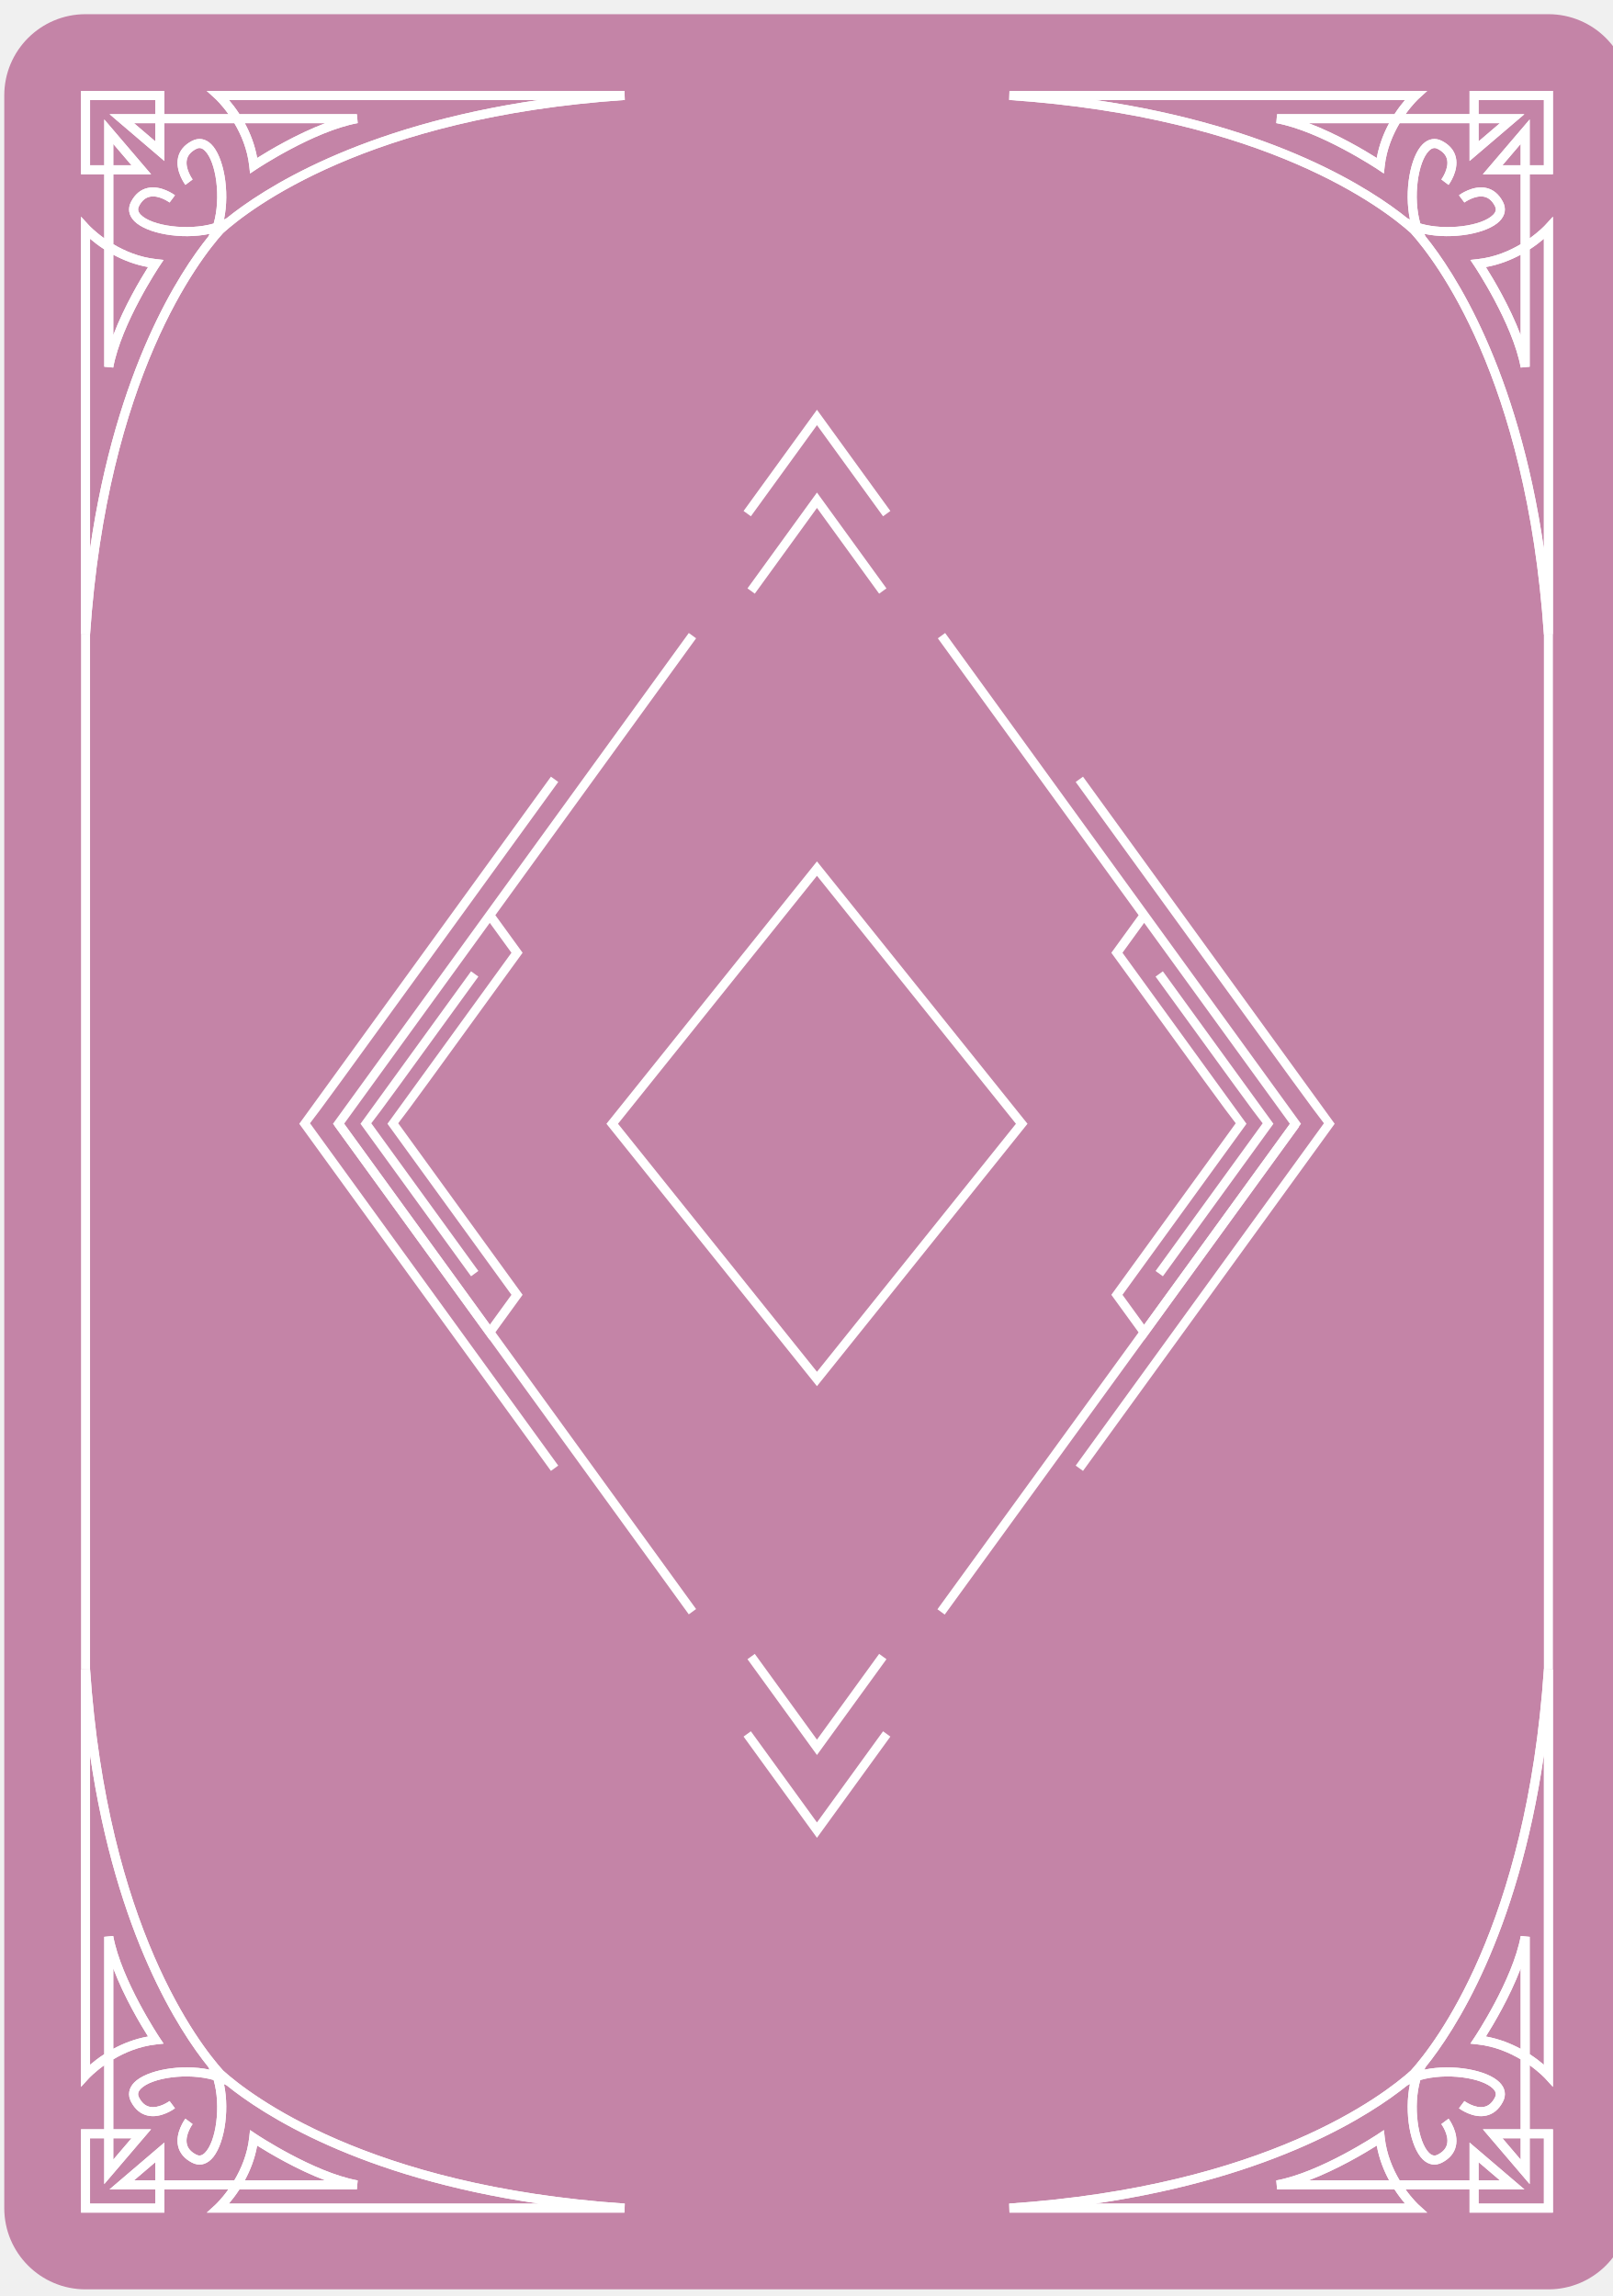
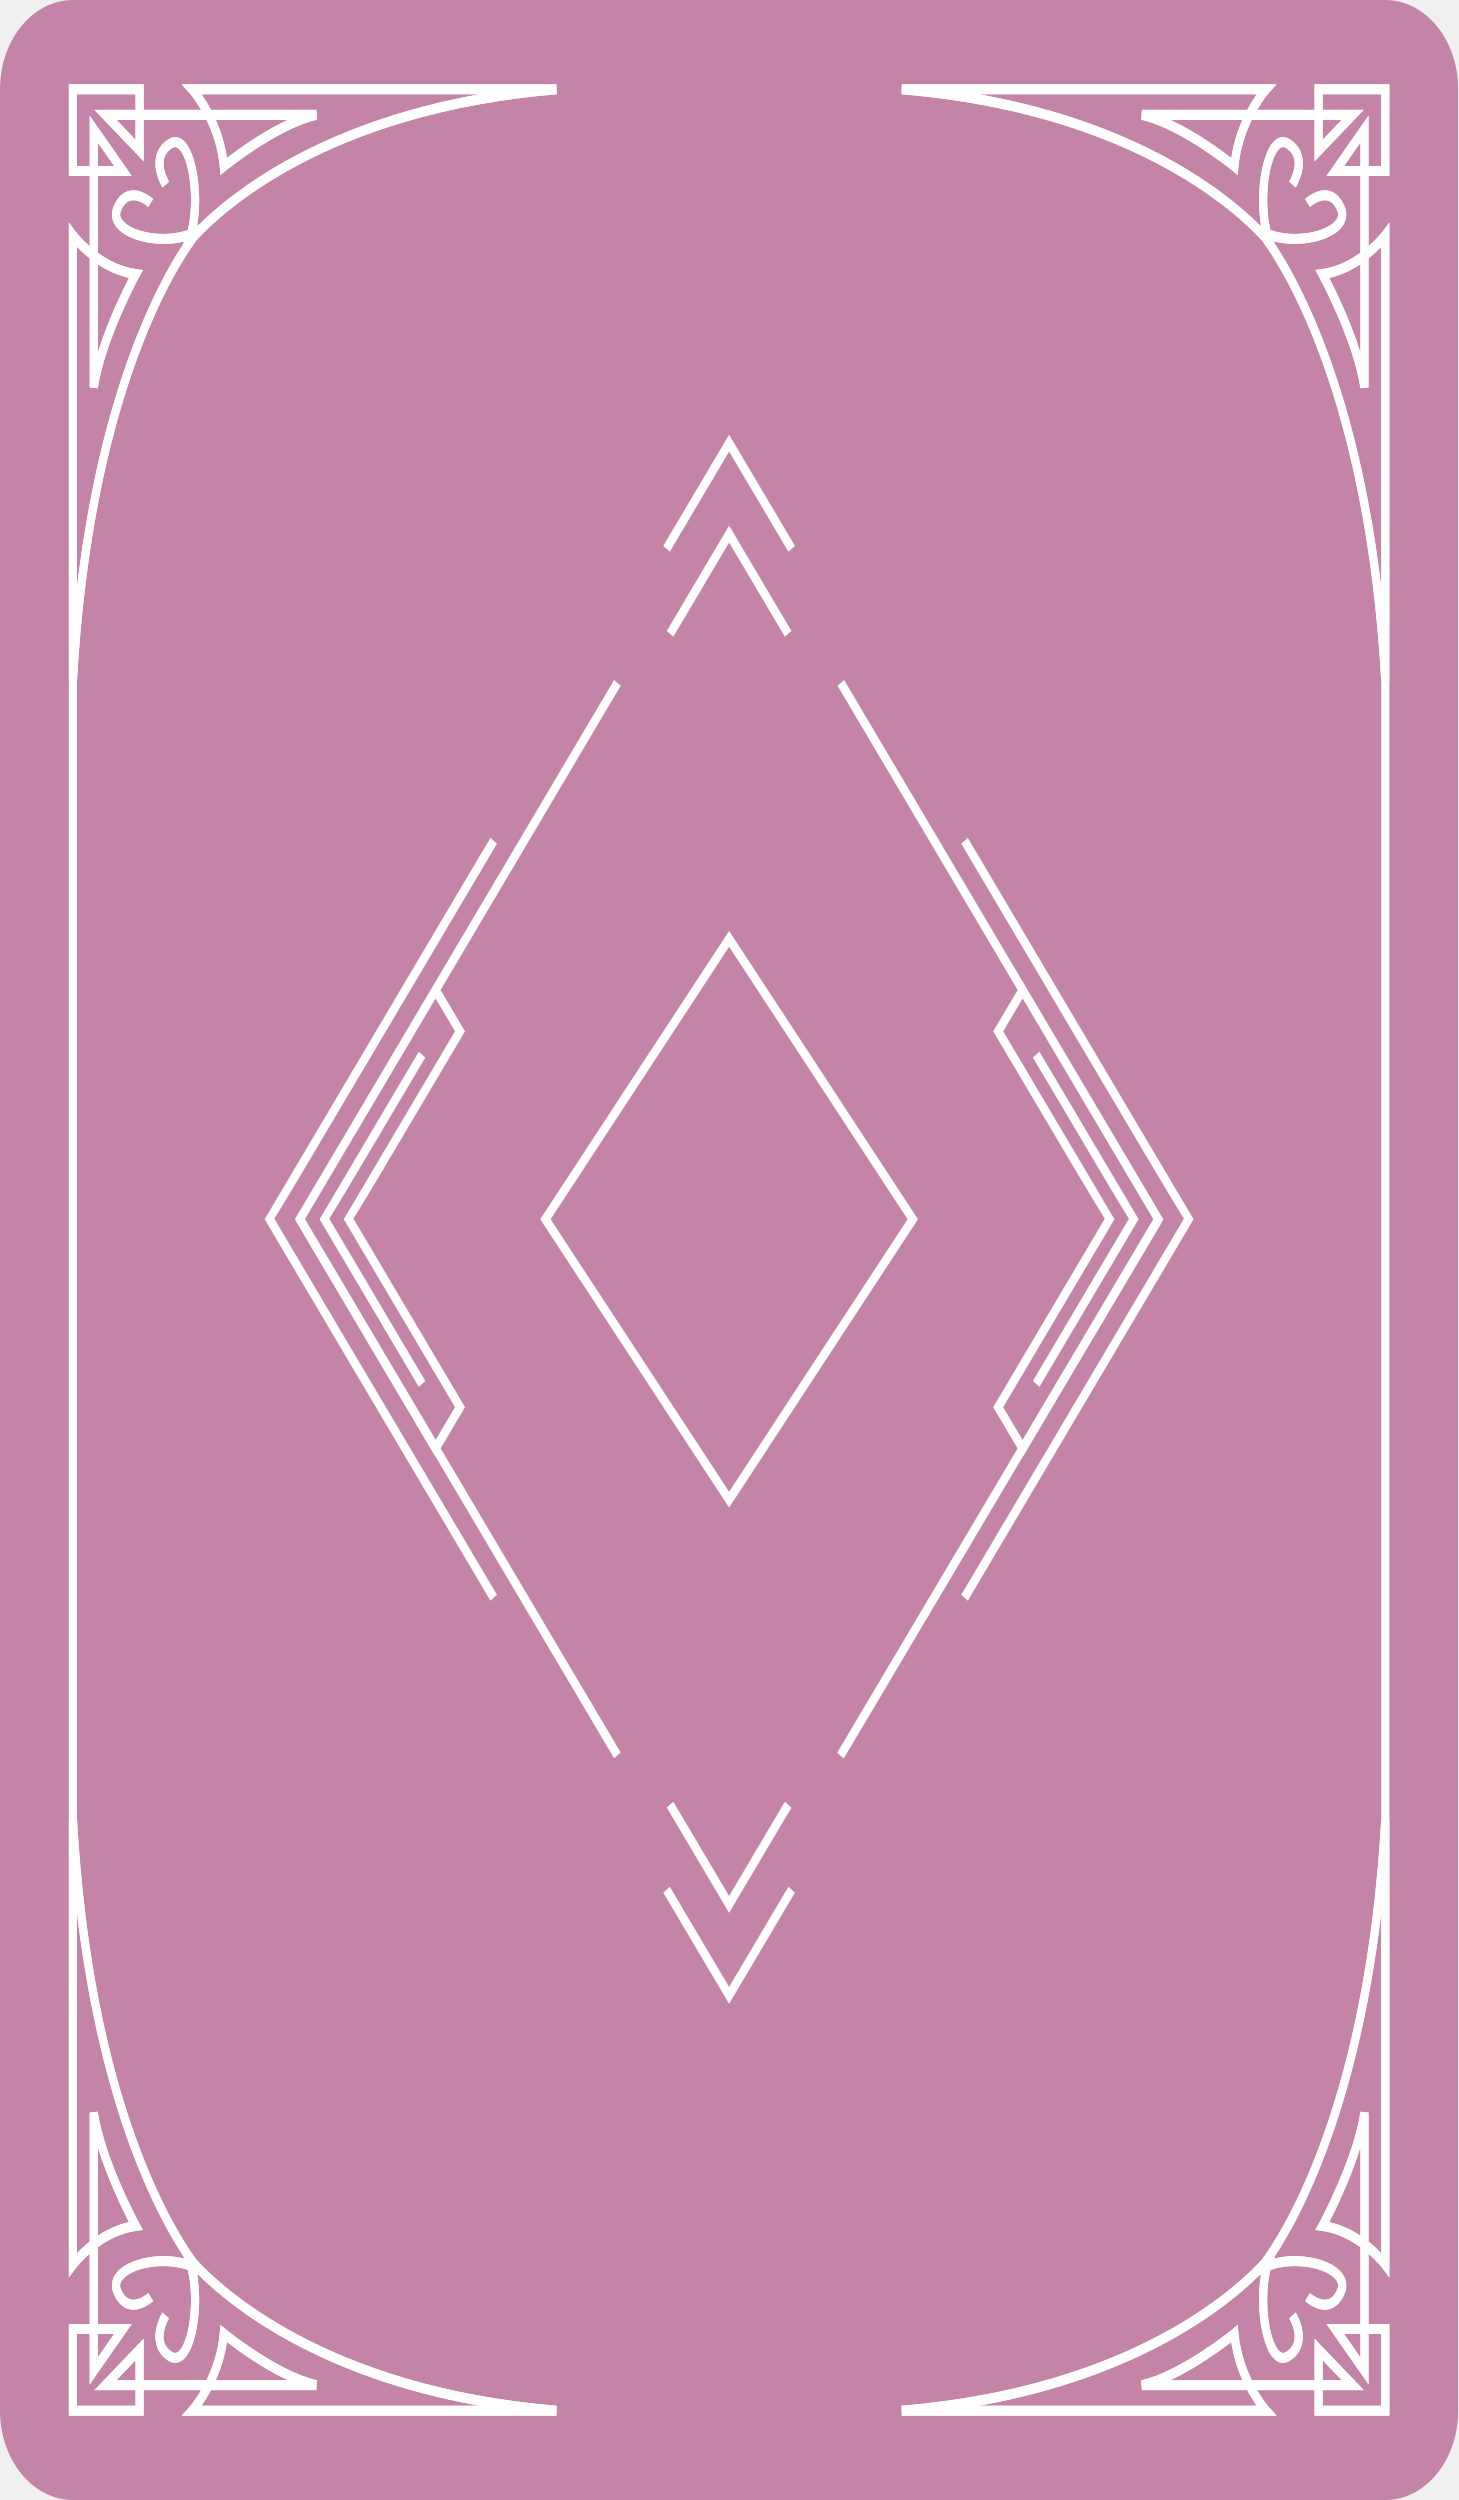
- <svg xmlns="http://www.w3.org/2000/svg" version="1.1" id="Layer_1" x="0px" y="0px" width="250px" height="356px" viewBox="370 150 200 280" enable-background="new 0 0 1400 980" xml:space="preserve">
-   <g>
+ <svg xmlns="http://www.w3.org/2000/svg" viewBox="64.145 23.029 243.116 416.801" width="243.116" height="416.801">
+   <g transform="matrix(1.206038, 0, 0, 1.476885, -382.727, -197.5582)" style="">
    <g>
-       <path fill="#C484A7" d="M572.111,159.439c0-5.566-4.513-10.079-10.078-10.079l0,0H380.608l0,0l0,0    c-5.566,0-10.079,4.513-10.079,10.079l0,0v262.058c0,5.566,4.513,10.079,10.079,10.079c0.007,0,0.015,0,0.022,0h181.38    c0.008,0,0.015,0,0.021,0c5.566,0,10.079-4.513,10.079-10.079V159.439L572.111,159.439z" />
+       <path fill="#C484A7" d="M572.111,159.439c0-5.566-4.513-10.079-10.078-10.079l0,0H380.608l0,0l0,0 c-5.566,0-10.079,4.513-10.079,10.079l0,0v262.058c0,5.566,4.513,10.079,10.079,10.079c0.007,0,0.015,0,0.022,0h181.38 c0.008,0,0.015,0,0.021,0c5.566,0,10.079-4.513,10.079-10.079V159.439L572.111,159.439z" />
      <g>
        <g>
          <rect x="508.149" y="279.879" transform="matrix(0.8091 0.5877 -0.5877 0.8091 283.5516 -238.3817)" fill="#FFFFFF" width="1.12" height="74.785" />
-           <path fill="#FFFFFF" d="M514.22,305.912l-0.907-0.658l13.28-18.319c-1.044-1.314-4.016-5.415-13.281-18.196l0.907-0.657      c0,0,13.357,18.427,13.473,18.583l0.24,0.329l-0.238,0.332L514.22,305.912z" />
-           <path fill="#FFFFFF" d="M504.313,330.054l-0.906-0.659l30.784-42.463c-1.118-1.412-4.449-6.007-15.298-20.971l-15.487-21.364      l0.907-0.657c0.309,0.426,30.824,42.521,30.974,42.726l0.24,0.329l-0.238,0.331L504.313,330.054z" />
-           <path fill="#FFFFFF" d="M511.898,313.824l-4.071-5.614l15.426-21.278c-1.114-1.406-4.427-5.975-15.188-20.82l-0.238-0.329      l3.381-4.662c-0.938-1.292-1.92-2.647-2.951-4.069l-21.947-30.275l0.906-0.657c0.438,0.604,43.725,60.316,43.894,60.547      l0.24,0.329L511.898,313.824z M509.211,308.21l2.688,3.707l18.065-24.92l-18.066-24.922l-2.688,3.707      c1.936,2.671,15.027,20.73,15.139,20.883l0.241,0.329l-0.238,0.331L509.211,308.21z" />
+           <path fill="#FFFFFF" d="M514.22,305.912l-0.907-0.658l13.28-18.319c-1.044-1.314-4.016-5.415-13.281-18.196l0.907-0.657 c0,0,13.357,18.427,13.473,18.583l0.24,0.329l-0.238,0.332L514.22,305.912z" />
+           <path fill="#FFFFFF" d="M504.313,330.054l-0.906-0.659l30.784-42.463c-1.118-1.412-4.449-6.007-15.298-20.971l-15.487-21.364 l0.907-0.657c0.309,0.426,30.824,42.521,30.974,42.726l0.24,0.329l-0.238,0.331L504.313,330.054z" />
+           <path fill="#FFFFFF" d="M511.898,313.824l-4.071-5.614l15.426-21.278c-1.114-1.406-4.427-5.975-15.188-20.82l-0.238-0.329 l3.381-4.662c-0.938-1.292-1.92-2.647-2.951-4.069l-21.947-30.275l0.906-0.657c0.438,0.604,43.725,60.316,43.894,60.547 l0.24,0.329L511.898,313.824z M509.211,308.21l2.688,3.707l18.065-24.92l-18.066-24.922l-2.688,3.707 c1.936,2.671,15.027,20.73,15.139,20.883l0.241,0.329l-0.238,0.331L509.211,308.21z" />
          <rect x="396.538" y="316.711" transform="matrix(0.5869 0.8096 -0.8096 0.5869 436.1185 -220.2711)" fill="#FFFFFF" width="74.785" height="1.119" />
-           <polygon fill="#FFFFFF" points="471.32,365.296 462.702,353.41 463.608,352.752 471.319,363.389 479.031,352.752       479.938,353.41     " />
-           <polygon fill="#FFFFFF" points="471.32,375.564 462.217,363.01 463.123,362.351 471.319,373.657 479.517,362.351       480.423,363.01     " />
-           <path fill="#FFFFFF" d="M428.42,305.911l-13.713-18.917l0.242-0.33c0.115-0.156,13.472-18.583,13.472-18.583l0.907,0.657      c-9.266,12.781-12.237,16.882-13.28,18.196l13.278,18.32L428.42,305.911z" />
-           <polygon fill="#FFFFFF" points="463.609,221.24 462.703,220.583 471.32,208.695 479.937,220.583 479.03,221.24 471.32,210.604           " />
-           <path fill="#FFFFFF" d="M438.326,330.054l-31.214-43.058l0.24-0.33c0.121-0.166,30.975-42.727,30.975-42.727l0.906,0.657      l-15.487,21.364c-10.849,14.964-14.179,19.559-15.297,20.97l30.783,42.464L438.326,330.054z" />
-           <polygon fill="#FFFFFF" points="479.516,211.641 471.32,200.335 463.124,211.641 462.218,210.983 471.32,198.427       480.423,210.983     " />
-           <path fill="#FFFFFF" d="M430.741,313.824l-19.45-26.828l0.24-0.329c0.015-0.021,0.504-0.696,1.369-1.89l16.289-22.47      c12.198-16.826,26.235-36.189,26.235-36.189l0.907,0.657l-21.948,30.275c-1.03,1.422-2.013,2.777-2.95,4.07l3.38,4.661      l-0.238,0.329c-10.763,14.846-14.074,19.414-15.188,20.82l15.426,21.278L430.741,313.824z M412.675,286.997l18.066,24.92      l2.688-3.707l-15.38-21.216l0.241-0.329c0.111-0.152,13.203-18.212,15.139-20.883l-2.688-3.707L412.675,286.997z" />
+           <polygon fill="#FFFFFF" points="471.32,365.296 462.702,353.41 463.608,352.752 471.319,363.389 479.031,352.752 &#10;&#09;&#09;&#09;&#09;&#09;479.938,353.41 &#09;&#09;&#09;&#09;" />
+           <polygon fill="#FFFFFF" points="471.32,375.564 462.217,363.01 463.123,362.351 471.319,373.657 479.517,362.351 &#10;&#09;&#09;&#09;&#09;&#09;480.423,363.01 &#09;&#09;&#09;&#09;" />
+           <path fill="#FFFFFF" d="M428.42,305.911l-13.713-18.917l0.242-0.33c0.115-0.156,13.472-18.583,13.472-18.583l0.907,0.657 c-9.266,12.781-12.237,16.882-13.28,18.196l13.278,18.32L428.42,305.911z" />
+           <polygon fill="#FFFFFF" points="463.609,221.24 462.703,220.583 471.32,208.695 479.937,220.583 479.03,221.24 471.32,210.604 &#10;&#09;&#09;&#09;&#09;&#09;&#09;&#09;&#09;&#09;" />
+           <path fill="#FFFFFF" d="M438.326,330.054l-31.214-43.058l0.24-0.33c0.121-0.166,30.975-42.727,30.975-42.727l0.906,0.657 l-15.487,21.364c-10.849,14.964-14.179,19.559-15.297,20.97l30.783,42.464L438.326,330.054z" />
+           <polygon fill="#FFFFFF" points="479.516,211.641 471.32,200.335 463.124,211.641 462.218,210.983 471.32,198.427 &#10;&#09;&#09;&#09;&#09;&#09;480.423,210.983 &#09;&#09;&#09;&#09;" />
+           <path fill="#FFFFFF" d="M430.741,313.824l-19.45-26.828l0.24-0.329c0.015-0.021,0.504-0.696,1.369-1.89l16.289-22.47 c12.198-16.826,26.235-36.189,26.235-36.189l0.907,0.657l-21.948,30.275c-1.03,1.422-2.013,2.777-2.95,4.07l3.38,4.661 l-0.238,0.329c-10.763,14.846-14.074,19.414-15.188,20.82l15.426,21.278L430.741,313.824z M412.675,286.997l18.066,24.92 l2.688-3.707l-15.38-21.216l0.241-0.329c0.111-0.152,13.203-18.212,15.139-20.883l-2.688-3.707L412.675,286.997z" />
        </g>
-         <path fill="#FFFFFF" d="M561.474,226.315c-2.168-31.928-13.524-46.504-16.505-49.812c-3.309-2.981-17.886-14.338-49.812-16.505     l0.038-1.119h51.803l-1.067,0.974c-0.016,0.015-0.758,0.703-1.619,1.907h7.942v-2.881h10.339v10.339h-2.881v7.942     c1.204-0.861,1.893-1.603,1.907-1.619l0.974-1.066v51.803L561.474,226.315z M546.807,176.941     c3.548,4.396,11.394,16.304,14.666,38.722v-38.446c-0.447,0.382-1.04,0.845-1.761,1.312v14.562l-1.111,0.101     c-1.004-5.47-5.687-12.51-5.733-12.581l-0.514-0.767l0.918-0.102c2.106-0.231,3.924-1.018,5.32-1.848v-8.675h-4.688l5.808-6.803     v5.683h1.761V160h-8.099v1.761h5.683l-6.803,5.808v-4.688h-8.674c-0.831,1.396-1.617,3.213-1.849,5.321l-0.101,0.917     l-0.768-0.514c-0.07-0.047-7.115-4.73-12.581-5.734l0.102-1.11h14.561c0.467-0.722,0.93-1.313,1.312-1.761h-38.444     c22.417,3.272,34.324,11.118,38.72,14.666l0.334,0.167c-0.748-3.526,0.039-7.832,1.585-9.346     c0.711-0.696,1.563-0.837,2.398-0.396c0.938,0.493,1.512,1.183,1.706,2.049c0.375,1.662-0.852,3.322-0.904,3.392l-0.896-0.671     c0.01-0.014,0.971-1.323,0.708-2.479c-0.122-0.537-0.493-0.963-1.135-1.3c-0.265-0.14-0.632-0.246-1.093,0.206     c-1.399,1.369-2.019,5.838-1.089,9.039c3.201,0.931,7.67,0.311,9.039-1.089c0.451-0.46,0.347-0.825,0.207-1.093     c-0.339-0.643-0.766-1.015-1.304-1.135c-1.146-0.258-2.462,0.697-2.476,0.707l-0.671-0.896c0.069-0.052,1.733-1.279,3.392-0.904     c0.866,0.194,1.556,0.769,2.049,1.706c0.44,0.836,0.299,1.688-0.396,2.398c-1.515,1.545-5.819,2.331-9.346,1.586L546.807,176.941     z M554.275,180.728c0.923,1.465,2.961,4.876,4.316,8.445v-9.979C557.386,179.844,555.931,180.431,554.275,180.728z      M556.333,168.099h2.259v-2.646L556.333,168.099z M532.3,162.881c3.569,1.354,6.98,3.394,8.445,4.316     c0.298-1.656,0.884-3.11,1.535-4.316H532.3z M553.374,162.881v2.259l2.646-2.259H553.374z" />
-         <path fill="#FFFFFF" d="M447.445,422.057h-51.802l1.066-0.974c0.016-0.015,0.758-0.703,1.619-1.907h-7.942v2.881h-10.339v-10.338     h2.881v-7.942c-1.204,0.86-1.893,1.603-1.907,1.618l-0.974,1.066v-51.802l1.119-0.038c2.167,31.926,13.523,46.503,16.505,49.812     c3.308,2.98,17.884,14.338,49.812,16.505L447.445,422.057z M398.385,420.937h38.445c-22.418-3.271-34.325-11.118-38.721-14.667     l-0.334-0.166c0.748,3.526-0.039,7.831-1.585,9.346c-0.711,0.695-1.563,0.839-2.398,0.396c-0.938-0.493-1.512-1.182-1.706-2.048     c-0.375-1.663,0.852-3.323,0.904-3.393l0.896,0.67c-0.01,0.014-0.971,1.324-0.708,2.48c0.122,0.537,0.493,0.961,1.135,1.299     c0.268,0.141,0.634,0.245,1.093-0.206c1.399-1.37,2.019-5.838,1.09-9.039c-3.205-0.932-7.671-0.311-9.04,1.089     c-0.451,0.46-0.347,0.826-0.207,1.094c0.338,0.641,0.764,1.012,1.3,1.135c1.155,0.263,2.466-0.698,2.479-0.708l0.671,0.896     c-0.069,0.052-1.729,1.287-3.393,0.903c-0.866-0.194-1.555-0.769-2.048-1.706c-0.44-0.835-0.299-1.688,0.396-2.398     c1.514-1.546,5.817-2.334,9.346-1.586l-0.167-0.333c-3.548-4.396-11.394-16.302-14.666-38.72v38.444     c0.447-0.382,1.039-0.845,1.761-1.312v-14.561l1.11-0.103c1.005,5.47,5.688,12.512,5.734,12.582l0.514,0.768l-0.918,0.101     c-2.107,0.231-3.925,1.019-5.32,1.849v8.675h4.688l-5.808,6.802v-5.683h-1.761v8.099h8.099v-1.761h-5.683l6.803-5.807v4.687     h8.674c0.831-1.396,1.617-3.213,1.849-5.32l0.102-0.917l0.767,0.513c0.07,0.048,7.115,4.73,12.581,5.733l-0.102,1.111h-14.561     C399.229,419.896,398.767,420.489,398.385,420.937z M400.36,418.056h9.979c-3.568-1.354-6.979-3.394-8.444-4.316     C401.599,415.396,401.012,416.85,400.36,418.056z M386.621,418.056h2.646v-2.259L386.621,418.056z M384.049,412.838v2.647     l2.259-2.647H384.049z M384.049,391.764v9.98c1.206-0.651,2.66-1.238,4.316-1.534     C387.442,398.744,385.403,395.333,384.049,391.764z" />
-         <path fill="#FFFFFF" d="M381.167,226.315l-1.119-0.037v-51.803l0.975,1.066c0.015,0.017,0.702,0.758,1.907,1.619v-7.942h-2.882     V158.88h10.339v2.881h7.946c-0.862-1.205-1.605-1.892-1.622-1.906l-1.072-0.975h51.808l0.038,1.119     c-31.926,2.167-46.503,13.523-49.813,16.505C394.692,179.812,383.335,194.388,381.167,226.315z M381.168,177.217v38.446     c3.273-22.418,11.118-34.325,14.667-38.722l0.166-0.333c-3.523,0.747-7.831-0.04-9.345-1.586     c-0.696-0.711-0.837-1.563-0.397-2.398c0.493-0.938,1.184-1.512,2.05-1.706c1.661-0.375,3.322,0.853,3.392,0.904l-0.671,0.896     c-0.014-0.01-1.319-0.974-2.479-0.708c-0.537,0.123-0.962,0.493-1.3,1.135c-0.141,0.268-0.244,0.633,0.206,1.093     c1.37,1.398,5.837,2.018,9.04,1.09c0.93-3.202,0.311-7.671-1.089-9.04c-0.46-0.452-0.827-0.346-1.094-0.206     c-0.641,0.337-1.012,0.763-1.134,1.3c-0.263,1.155,0.698,2.465,0.708,2.479l-0.897,0.671c-0.052-0.069-1.278-1.729-0.904-3.392     c0.195-0.866,0.77-1.556,1.706-2.049c0.836-0.44,1.688-0.3,2.398,0.396c1.546,1.514,2.333,5.819,1.586,9.346l0.334-0.167     c4.396-3.548,16.302-11.394,38.72-14.666h-38.445c0.383,0.447,0.845,1.039,1.313,1.761h14.561l0.102,1.11     c-5.47,1.005-12.511,5.688-12.581,5.734l-0.768,0.514l-0.101-0.917c-0.232-2.111-1.017-3.927-1.846-5.321h-8.678v4.688     l-6.803-5.808h5.684V160h-8.1v8.099h1.762v-5.683l5.808,6.803h-4.688v8.675c1.396,0.83,3.213,1.616,5.32,1.848l0.918,0.102     l-0.514,0.767c-0.047,0.07-4.73,7.115-5.734,12.581l-1.11-0.101v-14.562C382.208,178.062,381.615,177.599,381.168,177.217z      M384.05,179.193v9.979c1.354-3.569,3.394-6.98,4.315-8.445C386.71,180.431,385.256,179.844,384.05,179.193z M384.05,168.099     h2.259l-2.259-2.646V168.099z M400.361,162.881c0.651,1.206,1.237,2.66,1.534,4.316c1.465-0.923,4.877-2.962,8.446-4.316H400.361     z M386.621,162.881l2.646,2.259v-2.259H386.621z" />
-         <path fill="#FFFFFF" d="M562.594,422.057h-10.339v-2.881h-7.945c0.861,1.205,1.605,1.893,1.621,1.906l1.072,0.975h-51.808     l-0.037-1.119c31.927-2.167,46.504-13.524,49.812-16.505c2.981-3.309,14.337-17.886,16.505-49.812l1.119,0.038v51.802     l-0.975-1.066c-0.015-0.016-0.702-0.758-1.906-1.618v7.942h2.881V422.057z M553.374,420.937h8.1v-8.099h-1.761v5.683     l-5.808-6.802h4.688v-8.675c-1.396-0.83-3.214-1.617-5.321-1.849l-0.917-0.101l0.513-0.768c0.048-0.07,4.731-7.115,5.735-12.582     l1.11,0.103v14.561c0.721,0.467,1.313,0.93,1.761,1.312v-38.444c-3.272,22.418-11.118,34.324-14.667,38.72l-0.166,0.333     c3.526-0.746,7.831,0.04,9.345,1.586c0.696,0.711,0.838,1.563,0.397,2.398c-0.493,0.938-1.183,1.512-2.049,1.706     c-1.662,0.383-3.322-0.852-3.392-0.903l0.671-0.896c0.013,0.01,1.322,0.971,2.479,0.708c0.537-0.123,0.963-0.494,1.3-1.135     c0.141-0.268,0.244-0.634-0.206-1.094c-1.369-1.399-5.836-2.02-9.04-1.089c-0.929,3.201-0.31,7.669,1.089,9.039     c0.46,0.451,0.826,0.347,1.094,0.206c0.642-0.338,1.012-0.762,1.135-1.299c0.263-1.156-0.698-2.467-0.709-2.48l0.897-0.67     c0.053,0.069,1.279,1.729,0.904,3.393c-0.194,0.866-0.769,1.555-1.706,2.048c-0.837,0.442-1.688,0.299-2.398-0.396     c-1.546-1.515-2.333-5.819-1.586-9.346l-0.333,0.166c-4.396,3.549-16.303,11.396-38.721,14.667h38.445     c-0.383-0.447-0.845-1.04-1.312-1.761h-14.562l-0.101-1.111c5.469-1.004,12.51-5.686,12.58-5.732l0.768-0.514l0.102,0.917     c0.231,2.111,1.016,3.927,1.845,5.32h8.678v-4.687l6.803,5.807h-5.684V420.937z M553.374,418.056h2.646l-2.646-2.259V418.056z      M532.301,418.056h9.979c-0.651-1.206-1.237-2.66-1.534-4.316C539.281,414.662,535.87,416.701,532.301,418.056z M556.334,412.838     l2.259,2.647v-2.647H556.334z M554.276,400.21c1.655,0.296,3.11,0.883,4.316,1.534v-9.98     C557.238,395.333,555.198,398.744,554.276,400.21z" />
-         <path fill="#FFFFFF" d="M561.474,226.315c-2.168-31.928-13.524-46.504-16.505-49.812c-3.309-2.981-17.886-14.338-49.812-16.505     l0.038-1.119h51.803l-1.067,0.974c-0.016,0.015-0.758,0.703-1.619,1.907h7.942v-2.881h10.339v10.339h-2.881v7.942     c1.204-0.861,1.893-1.603,1.907-1.619l0.974-1.066v51.803L561.474,226.315z M546.807,176.941     c3.548,4.396,11.394,16.304,14.666,38.722v-38.446c-0.447,0.382-1.04,0.845-1.761,1.312v14.562l-1.111,0.101     c-1.004-5.47-5.687-12.51-5.733-12.581l-0.514-0.767l0.918-0.102c2.106-0.231,3.924-1.018,5.32-1.848v-8.675h-4.688l5.808-6.803     v5.683h1.761V160h-8.099v1.761h5.683l-6.803,5.808v-4.688h-8.674c-0.831,1.396-1.617,3.213-1.849,5.321l-0.101,0.917     l-0.768-0.514c-0.07-0.047-7.115-4.73-12.581-5.734l0.102-1.11h14.561c0.467-0.722,0.93-1.313,1.312-1.761h-38.444     c22.417,3.272,34.324,11.118,38.72,14.666l0.334,0.167c-0.748-3.526,0.039-7.832,1.585-9.346     c0.711-0.696,1.563-0.837,2.398-0.396c0.938,0.493,1.512,1.183,1.706,2.049c0.375,1.662-0.852,3.322-0.904,3.392l-0.896-0.671     c0.01-0.014,0.971-1.323,0.708-2.479c-0.122-0.537-0.493-0.963-1.135-1.3c-0.265-0.14-0.632-0.246-1.093,0.206     c-1.399,1.369-2.019,5.838-1.089,9.039c3.201,0.931,7.67,0.311,9.039-1.089c0.451-0.46,0.347-0.825,0.207-1.093     c-0.339-0.643-0.766-1.015-1.304-1.135c-1.146-0.258-2.462,0.697-2.476,0.707l-0.671-0.896c0.069-0.052,1.733-1.279,3.392-0.904     c0.866,0.194,1.556,0.769,2.049,1.706c0.44,0.836,0.299,1.688-0.396,2.398c-1.515,1.545-5.819,2.331-9.346,1.586L546.807,176.941     z M554.275,180.728c0.923,1.465,2.961,4.876,4.316,8.445v-9.979C557.386,179.844,555.931,180.431,554.275,180.728z      M556.333,168.099h2.259v-2.646L556.333,168.099z M532.3,162.881c3.569,1.354,6.98,3.394,8.445,4.316     c0.298-1.656,0.884-3.11,1.535-4.316H532.3z M553.374,162.881v2.259l2.646-2.259H553.374z" />
-         <path fill="#FFFFFF" d="M447.445,422.057h-51.802l1.066-0.974c0.016-0.015,0.758-0.703,1.619-1.907h-7.942v2.881h-10.339v-10.338     h2.881v-7.942c-1.204,0.86-1.893,1.603-1.907,1.618l-0.974,1.066v-51.802l1.119-0.038c2.167,31.926,13.523,46.503,16.505,49.812     c3.308,2.98,17.884,14.338,49.812,16.505L447.445,422.057z M398.385,420.937h38.445c-22.418-3.271-34.325-11.118-38.721-14.667     l-0.334-0.166c0.748,3.526-0.039,7.831-1.585,9.346c-0.711,0.695-1.563,0.839-2.398,0.396c-0.938-0.493-1.512-1.182-1.706-2.048     c-0.375-1.663,0.852-3.323,0.904-3.393l0.896,0.67c-0.01,0.014-0.971,1.324-0.708,2.48c0.122,0.537,0.493,0.961,1.135,1.299     c0.268,0.141,0.634,0.245,1.093-0.206c1.399-1.37,2.019-5.838,1.09-9.039c-3.205-0.932-7.671-0.311-9.04,1.089     c-0.451,0.46-0.347,0.826-0.207,1.094c0.338,0.641,0.764,1.012,1.3,1.135c1.155,0.263,2.466-0.698,2.479-0.708l0.671,0.896     c-0.069,0.052-1.729,1.287-3.393,0.903c-0.866-0.194-1.555-0.769-2.048-1.706c-0.44-0.835-0.299-1.688,0.396-2.398     c1.514-1.546,5.817-2.334,9.346-1.586l-0.167-0.333c-3.548-4.396-11.394-16.302-14.666-38.72v38.444     c0.447-0.382,1.039-0.845,1.761-1.312v-14.561l1.11-0.103c1.005,5.47,5.688,12.512,5.734,12.582l0.514,0.768l-0.918,0.101     c-2.107,0.231-3.925,1.019-5.32,1.849v8.675h4.688l-5.808,6.802v-5.683h-1.761v8.099h8.099v-1.761h-5.683l6.803-5.807v4.687     h8.674c0.831-1.396,1.617-3.213,1.849-5.32l0.102-0.917l0.767,0.513c0.07,0.048,7.115,4.73,12.581,5.733l-0.102,1.111h-14.561     C399.229,419.896,398.767,420.489,398.385,420.937z M400.36,418.056h9.979c-3.568-1.354-6.979-3.394-8.444-4.316     C401.599,415.396,401.012,416.85,400.36,418.056z M386.621,418.056h2.646v-2.259L386.621,418.056z M384.049,412.838v2.647     l2.259-2.647H384.049z M384.049,391.764v9.98c1.206-0.651,2.66-1.238,4.316-1.534     C387.442,398.744,385.403,395.333,384.049,391.764z" />
-         <path fill="#FFFFFF" d="M381.167,226.315l-1.119-0.037v-51.803l0.975,1.066c0.015,0.017,0.702,0.758,1.907,1.619v-7.942h-2.882     V158.88h10.339v2.881h7.946c-0.862-1.205-1.605-1.892-1.622-1.906l-1.072-0.975h51.808l0.038,1.119     c-31.926,2.167-46.503,13.523-49.813,16.505C394.692,179.812,383.335,194.388,381.167,226.315z M381.168,177.217v38.446     c3.273-22.418,11.118-34.325,14.667-38.722l0.166-0.333c-3.523,0.747-7.831-0.04-9.345-1.586     c-0.696-0.711-0.837-1.563-0.397-2.398c0.493-0.938,1.184-1.512,2.05-1.706c1.661-0.375,3.322,0.853,3.392,0.904l-0.671,0.896     c-0.014-0.01-1.319-0.974-2.479-0.708c-0.537,0.123-0.962,0.493-1.3,1.135c-0.141,0.268-0.244,0.633,0.206,1.093     c1.37,1.398,5.837,2.018,9.04,1.09c0.93-3.202,0.311-7.671-1.089-9.04c-0.46-0.452-0.827-0.346-1.094-0.206     c-0.641,0.337-1.012,0.763-1.134,1.3c-0.263,1.155,0.698,2.465,0.708,2.479l-0.897,0.671c-0.052-0.069-1.278-1.729-0.904-3.392     c0.195-0.866,0.77-1.556,1.706-2.049c0.836-0.44,1.688-0.3,2.398,0.396c1.546,1.514,2.333,5.819,1.586,9.346l0.334-0.167     c4.396-3.548,16.302-11.394,38.72-14.666h-38.445c0.383,0.447,0.845,1.039,1.313,1.761h14.561l0.102,1.11     c-5.47,1.005-12.511,5.688-12.581,5.734l-0.768,0.514l-0.101-0.917c-0.232-2.111-1.017-3.927-1.846-5.321h-8.678v4.688     l-6.803-5.808h5.684V160h-8.1v8.099h1.762v-5.683l5.808,6.803h-4.688v8.675c1.396,0.83,3.213,1.616,5.32,1.848l0.918,0.102     l-0.514,0.767c-0.047,0.07-4.73,7.115-5.734,12.581l-1.11-0.101v-14.562C382.208,178.062,381.615,177.599,381.168,177.217z      M384.05,179.193v9.979c1.354-3.569,3.394-6.98,4.315-8.445C386.71,180.431,385.256,179.844,384.05,179.193z M384.05,168.099     h2.259l-2.259-2.646V168.099z M400.361,162.881c0.651,1.206,1.237,2.66,1.534,4.316c1.465-0.923,4.877-2.962,8.446-4.316H400.361     z M386.621,162.881l2.646,2.259v-2.259H386.621z" />
-         <path fill="#FFFFFF" d="M562.594,422.057h-10.339v-2.881h-7.945c0.861,1.205,1.605,1.893,1.621,1.906l1.072,0.975h-51.808     l-0.037-1.119c31.927-2.167,46.504-13.524,49.812-16.505c2.981-3.309,14.337-17.886,16.505-49.812l1.119,0.038v51.802     l-0.975-1.066c-0.015-0.016-0.702-0.758-1.906-1.618v7.942h2.881V422.057z M553.374,420.937h8.1v-8.099h-1.761v5.683     l-5.808-6.802h4.688v-8.675c-1.396-0.83-3.214-1.617-5.321-1.849l-0.917-0.101l0.513-0.768c0.048-0.07,4.731-7.115,5.735-12.582     l1.11,0.103v14.561c0.721,0.467,1.313,0.93,1.761,1.312v-38.444c-3.272,22.418-11.118,34.324-14.667,38.72l-0.166,0.333     c3.526-0.746,7.831,0.04,9.345,1.586c0.696,0.711,0.838,1.563,0.397,2.398c-0.493,0.938-1.183,1.512-2.049,1.706     c-1.662,0.383-3.322-0.852-3.392-0.903l0.671-0.896c0.013,0.01,1.322,0.971,2.479,0.708c0.537-0.123,0.963-0.494,1.3-1.135     c0.141-0.268,0.244-0.634-0.206-1.094c-1.369-1.399-5.836-2.02-9.04-1.089c-0.929,3.201-0.31,7.669,1.089,9.039     c0.46,0.451,0.826,0.347,1.094,0.206c0.642-0.338,1.012-0.762,1.135-1.299c0.263-1.156-0.698-2.467-0.709-2.48l0.897-0.67     c0.053,0.069,1.279,1.729,0.904,3.393c-0.194,0.866-0.769,1.555-1.706,2.048c-0.837,0.442-1.688,0.299-2.398-0.396     c-1.546-1.515-2.333-5.819-1.586-9.346l-0.333,0.166c-4.396,3.549-16.303,11.396-38.721,14.667h38.445     c-0.383-0.447-0.845-1.04-1.312-1.761h-14.562l-0.101-1.111c5.469-1.004,12.51-5.686,12.58-5.732l0.768-0.514l0.102,0.917     c0.231,2.111,1.016,3.927,1.845,5.32h8.678v-4.687l6.803,5.807h-5.684V420.937z M553.374,418.056h2.646l-2.646-2.259V418.056z      M532.301,418.056h9.979c-0.651-1.206-1.237-2.66-1.534-4.316C539.281,414.662,535.87,416.701,532.301,418.056z M556.334,412.838     l2.259,2.647v-2.647H556.334z M554.276,400.21c1.655,0.296,3.11,0.883,4.316,1.534v-9.98     C557.238,395.333,555.198,398.744,554.276,400.21z" />
-         <path fill="#FFFFFF" d="M471.319,319.544l-26.11-32.548l26.11-32.548l26.111,32.548L471.319,319.544z M446.645,286.996     l24.675,30.759l24.675-30.759l-24.675-30.759L446.645,286.996z" />
+         <path fill="#FFFFFF" d="M561.474,226.315c-2.168-31.928-13.524-46.504-16.505-49.812c-3.309-2.981-17.886-14.338-49.812-16.505 l0.038-1.119h51.803l-1.067,0.974c-0.016,0.015-0.758,0.703-1.619,1.907h7.942v-2.881h10.339v10.339h-2.881v7.942 c1.204-0.861,1.893-1.603,1.907-1.619l0.974-1.066v51.803L561.474,226.315z M546.807,176.941 c3.548,4.396,11.394,16.304,14.666,38.722v-38.446c-0.447,0.382-1.04,0.845-1.761,1.312v14.562l-1.111,0.101 c-1.004-5.47-5.687-12.51-5.733-12.581l-0.514-0.767l0.918-0.102c2.106-0.231,3.924-1.018,5.32-1.848v-8.675h-4.688l5.808-6.803 v5.683h1.761V160h-8.099v1.761h5.683l-6.803,5.808v-4.688h-8.674c-0.831,1.396-1.617,3.213-1.849,5.321l-0.101,0.917 l-0.768-0.514c-0.07-0.047-7.115-4.73-12.581-5.734l0.102-1.11h14.561c0.467-0.722,0.93-1.313,1.312-1.761h-38.444 c22.417,3.272,34.324,11.118,38.72,14.666l0.334,0.167c-0.748-3.526,0.039-7.832,1.585-9.346 c0.711-0.696,1.563-0.837,2.398-0.396c0.938,0.493,1.512,1.183,1.706,2.049c0.375,1.662-0.852,3.322-0.904,3.392l-0.896-0.671 c0.01-0.014,0.971-1.323,0.708-2.479c-0.122-0.537-0.493-0.963-1.135-1.3c-0.265-0.14-0.632-0.246-1.093,0.206 c-1.399,1.369-2.019,5.838-1.089,9.039c3.201,0.931,7.67,0.311,9.039-1.089c0.451-0.46,0.347-0.825,0.207-1.093 c-0.339-0.643-0.766-1.015-1.304-1.135c-1.146-0.258-2.462,0.697-2.476,0.707l-0.671-0.896c0.069-0.052,1.733-1.279,3.392-0.904 c0.866,0.194,1.556,0.769,2.049,1.706c0.44,0.836,0.299,1.688-0.396,2.398c-1.515,1.545-5.819,2.331-9.346,1.586L546.807,176.941 z M554.275,180.728c0.923,1.465,2.961,4.876,4.316,8.445v-9.979C557.386,179.844,555.931,180.431,554.275,180.728z M556.333,168.099h2.259v-2.646L556.333,168.099z M532.3,162.881c3.569,1.354,6.98,3.394,8.445,4.316 c0.298-1.656,0.884-3.11,1.535-4.316H532.3z M553.374,162.881v2.259l2.646-2.259H553.374z" />
+         <path fill="#FFFFFF" d="M447.445,422.057h-51.802l1.066-0.974c0.016-0.015,0.758-0.703,1.619-1.907h-7.942v2.881h-10.339v-10.338 h2.881v-7.942c-1.204,0.86-1.893,1.603-1.907,1.618l-0.974,1.066v-51.802l1.119-0.038c2.167,31.926,13.523,46.503,16.505,49.812 c3.308,2.98,17.884,14.338,49.812,16.505L447.445,422.057z M398.385,420.937h38.445c-22.418-3.271-34.325-11.118-38.721-14.667 l-0.334-0.166c0.748,3.526-0.039,7.831-1.585,9.346c-0.711,0.695-1.563,0.839-2.398,0.396c-0.938-0.493-1.512-1.182-1.706-2.048 c-0.375-1.663,0.852-3.323,0.904-3.393l0.896,0.67c-0.01,0.014-0.971,1.324-0.708,2.48c0.122,0.537,0.493,0.961,1.135,1.299 c0.268,0.141,0.634,0.245,1.093-0.206c1.399-1.37,2.019-5.838,1.09-9.039c-3.205-0.932-7.671-0.311-9.04,1.089 c-0.451,0.46-0.347,0.826-0.207,1.094c0.338,0.641,0.764,1.012,1.3,1.135c1.155,0.263,2.466-0.698,2.479-0.708l0.671,0.896 c-0.069,0.052-1.729,1.287-3.393,0.903c-0.866-0.194-1.555-0.769-2.048-1.706c-0.44-0.835-0.299-1.688,0.396-2.398 c1.514-1.546,5.817-2.334,9.346-1.586l-0.167-0.333c-3.548-4.396-11.394-16.302-14.666-38.72v38.444 c0.447-0.382,1.039-0.845,1.761-1.312v-14.561l1.11-0.103c1.005,5.47,5.688,12.512,5.734,12.582l0.514,0.768l-0.918,0.101 c-2.107,0.231-3.925,1.019-5.32,1.849v8.675h4.688l-5.808,6.802v-5.683h-1.761v8.099h8.099v-1.761h-5.683l6.803-5.807v4.687 h8.674c0.831-1.396,1.617-3.213,1.849-5.32l0.102-0.917l0.767,0.513c0.07,0.048,7.115,4.73,12.581,5.733l-0.102,1.111h-14.561 C399.229,419.896,398.767,420.489,398.385,420.937z M400.36,418.056h9.979c-3.568-1.354-6.979-3.394-8.444-4.316 C401.599,415.396,401.012,416.85,400.36,418.056z M386.621,418.056h2.646v-2.259L386.621,418.056z M384.049,412.838v2.647 l2.259-2.647H384.049z M384.049,391.764v9.98c1.206-0.651,2.66-1.238,4.316-1.534 C387.442,398.744,385.403,395.333,384.049,391.764z" />
+         <path fill="#FFFFFF" d="M381.167,226.315l-1.119-0.037v-51.803l0.975,1.066c0.015,0.017,0.702,0.758,1.907,1.619v-7.942h-2.882 V158.88h10.339v2.881h7.946c-0.862-1.205-1.605-1.892-1.622-1.906l-1.072-0.975h51.808l0.038,1.119 c-31.926,2.167-46.503,13.523-49.813,16.505C394.692,179.812,383.335,194.388,381.167,226.315z M381.168,177.217v38.446 c3.273-22.418,11.118-34.325,14.667-38.722l0.166-0.333c-3.523,0.747-7.831-0.04-9.345-1.586 c-0.696-0.711-0.837-1.563-0.397-2.398c0.493-0.938,1.184-1.512,2.05-1.706c1.661-0.375,3.322,0.853,3.392,0.904l-0.671,0.896 c-0.014-0.01-1.319-0.974-2.479-0.708c-0.537,0.123-0.962,0.493-1.3,1.135c-0.141,0.268-0.244,0.633,0.206,1.093 c1.37,1.398,5.837,2.018,9.04,1.09c0.93-3.202,0.311-7.671-1.089-9.04c-0.46-0.452-0.827-0.346-1.094-0.206 c-0.641,0.337-1.012,0.763-1.134,1.3c-0.263,1.155,0.698,2.465,0.708,2.479l-0.897,0.671c-0.052-0.069-1.278-1.729-0.904-3.392 c0.195-0.866,0.77-1.556,1.706-2.049c0.836-0.44,1.688-0.3,2.398,0.396c1.546,1.514,2.333,5.819,1.586,9.346l0.334-0.167 c4.396-3.548,16.302-11.394,38.72-14.666h-38.445c0.383,0.447,0.845,1.039,1.313,1.761h14.561l0.102,1.11 c-5.47,1.005-12.511,5.688-12.581,5.734l-0.768,0.514l-0.101-0.917c-0.232-2.111-1.017-3.927-1.846-5.321h-8.678v4.688 l-6.803-5.808h5.684V160h-8.1v8.099h1.762v-5.683l5.808,6.803h-4.688v8.675c1.396,0.83,3.213,1.616,5.32,1.848l0.918,0.102 l-0.514,0.767c-0.047,0.07-4.73,7.115-5.734,12.581l-1.11-0.101v-14.562C382.208,178.062,381.615,177.599,381.168,177.217z M384.05,179.193v9.979c1.354-3.569,3.394-6.98,4.315-8.445C386.71,180.431,385.256,179.844,384.05,179.193z M384.05,168.099 h2.259l-2.259-2.646V168.099z M400.361,162.881c0.651,1.206,1.237,2.66,1.534,4.316c1.465-0.923,4.877-2.962,8.446-4.316H400.361 z M386.621,162.881l2.646,2.259v-2.259H386.621z" />
+         <path fill="#FFFFFF" d="M562.594,422.057h-10.339v-2.881h-7.945c0.861,1.205,1.605,1.893,1.621,1.906l1.072,0.975h-51.808 l-0.037-1.119c31.927-2.167,46.504-13.524,49.812-16.505c2.981-3.309,14.337-17.886,16.505-49.812l1.119,0.038v51.802 l-0.975-1.066c-0.015-0.016-0.702-0.758-1.906-1.618v7.942h2.881V422.057z M553.374,420.937h8.1v-8.099h-1.761v5.683 l-5.808-6.802h4.688v-8.675c-1.396-0.83-3.214-1.617-5.321-1.849l-0.917-0.101l0.513-0.768c0.048-0.07,4.731-7.115,5.735-12.582 l1.11,0.103v14.561c0.721,0.467,1.313,0.93,1.761,1.312v-38.444c-3.272,22.418-11.118,34.324-14.667,38.72l-0.166,0.333 c3.526-0.746,7.831,0.04,9.345,1.586c0.696,0.711,0.838,1.563,0.397,2.398c-0.493,0.938-1.183,1.512-2.049,1.706 c-1.662,0.383-3.322-0.852-3.392-0.903l0.671-0.896c0.013,0.01,1.322,0.971,2.479,0.708c0.537-0.123,0.963-0.494,1.3-1.135 c0.141-0.268,0.244-0.634-0.206-1.094c-1.369-1.399-5.836-2.02-9.04-1.089c-0.929,3.201-0.31,7.669,1.089,9.039 c0.46,0.451,0.826,0.347,1.094,0.206c0.642-0.338,1.012-0.762,1.135-1.299c0.263-1.156-0.698-2.467-0.709-2.48l0.897-0.67 c0.053,0.069,1.279,1.729,0.904,3.393c-0.194,0.866-0.769,1.555-1.706,2.048c-0.837,0.442-1.688,0.299-2.398-0.396 c-1.546-1.515-2.333-5.819-1.586-9.346l-0.333,0.166c-4.396,3.549-16.303,11.396-38.721,14.667h38.445 c-0.383-0.447-0.845-1.04-1.312-1.761h-14.562l-0.101-1.111c5.469-1.004,12.51-5.686,12.58-5.732l0.768-0.514l0.102,0.917 c0.231,2.111,1.016,3.927,1.845,5.32h8.678v-4.687l6.803,5.807h-5.684V420.937z M553.374,418.056h2.646l-2.646-2.259V418.056z M532.301,418.056h9.979c-0.651-1.206-1.237-2.66-1.534-4.316C539.281,414.662,535.87,416.701,532.301,418.056z M556.334,412.838 l2.259,2.647v-2.647H556.334z M554.276,400.21c1.655,0.296,3.11,0.883,4.316,1.534v-9.98 C557.238,395.333,555.198,398.744,554.276,400.21z" />
+         <path fill="#FFFFFF" d="M561.474,226.315c-2.168-31.928-13.524-46.504-16.505-49.812c-3.309-2.981-17.886-14.338-49.812-16.505 l0.038-1.119h51.803l-1.067,0.974c-0.016,0.015-0.758,0.703-1.619,1.907h7.942v-2.881h10.339v10.339h-2.881v7.942 c1.204-0.861,1.893-1.603,1.907-1.619l0.974-1.066v51.803L561.474,226.315z M546.807,176.941 c3.548,4.396,11.394,16.304,14.666,38.722v-38.446c-0.447,0.382-1.04,0.845-1.761,1.312v14.562l-1.111,0.101 c-1.004-5.47-5.687-12.51-5.733-12.581l-0.514-0.767l0.918-0.102c2.106-0.231,3.924-1.018,5.32-1.848v-8.675h-4.688l5.808-6.803 v5.683h1.761V160h-8.099v1.761h5.683l-6.803,5.808v-4.688h-8.674c-0.831,1.396-1.617,3.213-1.849,5.321l-0.101,0.917 l-0.768-0.514c-0.07-0.047-7.115-4.73-12.581-5.734l0.102-1.11h14.561c0.467-0.722,0.93-1.313,1.312-1.761h-38.444 c22.417,3.272,34.324,11.118,38.72,14.666l0.334,0.167c-0.748-3.526,0.039-7.832,1.585-9.346 c0.711-0.696,1.563-0.837,2.398-0.396c0.938,0.493,1.512,1.183,1.706,2.049c0.375,1.662-0.852,3.322-0.904,3.392l-0.896-0.671 c0.01-0.014,0.971-1.323,0.708-2.479c-0.122-0.537-0.493-0.963-1.135-1.3c-0.265-0.14-0.632-0.246-1.093,0.206 c-1.399,1.369-2.019,5.838-1.089,9.039c3.201,0.931,7.67,0.311,9.039-1.089c0.451-0.46,0.347-0.825,0.207-1.093 c-0.339-0.643-0.766-1.015-1.304-1.135c-1.146-0.258-2.462,0.697-2.476,0.707l-0.671-0.896c0.069-0.052,1.733-1.279,3.392-0.904 c0.866,0.194,1.556,0.769,2.049,1.706c0.44,0.836,0.299,1.688-0.396,2.398c-1.515,1.545-5.819,2.331-9.346,1.586L546.807,176.941 z M554.275,180.728c0.923,1.465,2.961,4.876,4.316,8.445v-9.979C557.386,179.844,555.931,180.431,554.275,180.728z M556.333,168.099h2.259v-2.646L556.333,168.099z M532.3,162.881c3.569,1.354,6.98,3.394,8.445,4.316 c0.298-1.656,0.884-3.11,1.535-4.316H532.3z M553.374,162.881v2.259l2.646-2.259H553.374z" />
+         <path fill="#FFFFFF" d="M447.445,422.057h-51.802l1.066-0.974c0.016-0.015,0.758-0.703,1.619-1.907h-7.942v2.881h-10.339v-10.338 h2.881v-7.942c-1.204,0.86-1.893,1.603-1.907,1.618l-0.974,1.066v-51.802l1.119-0.038c2.167,31.926,13.523,46.503,16.505,49.812 c3.308,2.98,17.884,14.338,49.812,16.505L447.445,422.057z M398.385,420.937h38.445c-22.418-3.271-34.325-11.118-38.721-14.667 l-0.334-0.166c0.748,3.526-0.039,7.831-1.585,9.346c-0.711,0.695-1.563,0.839-2.398,0.396c-0.938-0.493-1.512-1.182-1.706-2.048 c-0.375-1.663,0.852-3.323,0.904-3.393l0.896,0.67c-0.01,0.014-0.971,1.324-0.708,2.48c0.122,0.537,0.493,0.961,1.135,1.299 c0.268,0.141,0.634,0.245,1.093-0.206c1.399-1.37,2.019-5.838,1.09-9.039c-3.205-0.932-7.671-0.311-9.04,1.089 c-0.451,0.46-0.347,0.826-0.207,1.094c0.338,0.641,0.764,1.012,1.3,1.135c1.155,0.263,2.466-0.698,2.479-0.708l0.671,0.896 c-0.069,0.052-1.729,1.287-3.393,0.903c-0.866-0.194-1.555-0.769-2.048-1.706c-0.44-0.835-0.299-1.688,0.396-2.398 c1.514-1.546,5.817-2.334,9.346-1.586l-0.167-0.333c-3.548-4.396-11.394-16.302-14.666-38.72v38.444 c0.447-0.382,1.039-0.845,1.761-1.312v-14.561l1.11-0.103c1.005,5.47,5.688,12.512,5.734,12.582l0.514,0.768l-0.918,0.101 c-2.107,0.231-3.925,1.019-5.32,1.849v8.675h4.688l-5.808,6.802v-5.683h-1.761v8.099h8.099v-1.761h-5.683l6.803-5.807v4.687 h8.674c0.831-1.396,1.617-3.213,1.849-5.32l0.102-0.917l0.767,0.513c0.07,0.048,7.115,4.73,12.581,5.733l-0.102,1.111h-14.561 C399.229,419.896,398.767,420.489,398.385,420.937z M400.36,418.056h9.979c-3.568-1.354-6.979-3.394-8.444-4.316 C401.599,415.396,401.012,416.85,400.36,418.056z M386.621,418.056h2.646v-2.259L386.621,418.056z M384.049,412.838v2.647 l2.259-2.647H384.049z M384.049,391.764v9.98c1.206-0.651,2.66-1.238,4.316-1.534 C387.442,398.744,385.403,395.333,384.049,391.764z" />
+         <path fill="#FFFFFF" d="M381.167,226.315l-1.119-0.037v-51.803l0.975,1.066c0.015,0.017,0.702,0.758,1.907,1.619v-7.942h-2.882 V158.88h10.339v2.881h7.946c-0.862-1.205-1.605-1.892-1.622-1.906l-1.072-0.975h51.808l0.038,1.119 c-31.926,2.167-46.503,13.523-49.813,16.505C394.692,179.812,383.335,194.388,381.167,226.315z M381.168,177.217v38.446 c3.273-22.418,11.118-34.325,14.667-38.722l0.166-0.333c-3.523,0.747-7.831-0.04-9.345-1.586 c-0.696-0.711-0.837-1.563-0.397-2.398c0.493-0.938,1.184-1.512,2.05-1.706c1.661-0.375,3.322,0.853,3.392,0.904l-0.671,0.896 c-0.014-0.01-1.319-0.974-2.479-0.708c-0.537,0.123-0.962,0.493-1.3,1.135c-0.141,0.268-0.244,0.633,0.206,1.093 c1.37,1.398,5.837,2.018,9.04,1.09c0.93-3.202,0.311-7.671-1.089-9.04c-0.46-0.452-0.827-0.346-1.094-0.206 c-0.641,0.337-1.012,0.763-1.134,1.3c-0.263,1.155,0.698,2.465,0.708,2.479l-0.897,0.671c-0.052-0.069-1.278-1.729-0.904-3.392 c0.195-0.866,0.77-1.556,1.706-2.049c0.836-0.44,1.688-0.3,2.398,0.396c1.546,1.514,2.333,5.819,1.586,9.346l0.334-0.167 c4.396-3.548,16.302-11.394,38.72-14.666h-38.445c0.383,0.447,0.845,1.039,1.313,1.761h14.561l0.102,1.11 c-5.47,1.005-12.511,5.688-12.581,5.734l-0.768,0.514l-0.101-0.917c-0.232-2.111-1.017-3.927-1.846-5.321h-8.678v4.688 l-6.803-5.808h5.684V160h-8.1v8.099h1.762v-5.683l5.808,6.803h-4.688v8.675c1.396,0.83,3.213,1.616,5.32,1.848l0.918,0.102 l-0.514,0.767c-0.047,0.07-4.73,7.115-5.734,12.581l-1.11-0.101v-14.562C382.208,178.062,381.615,177.599,381.168,177.217z M384.05,179.193v9.979c1.354-3.569,3.394-6.98,4.315-8.445C386.71,180.431,385.256,179.844,384.05,179.193z M384.05,168.099 h2.259l-2.259-2.646V168.099z M400.361,162.881c0.651,1.206,1.237,2.66,1.534,4.316c1.465-0.923,4.877-2.962,8.446-4.316H400.361 z M386.621,162.881l2.646,2.259v-2.259H386.621z" />
+         <path fill="#FFFFFF" d="M562.594,422.057h-10.339v-2.881h-7.945c0.861,1.205,1.605,1.893,1.621,1.906l1.072,0.975h-51.808 l-0.037-1.119c31.927-2.167,46.504-13.524,49.812-16.505c2.981-3.309,14.337-17.886,16.505-49.812l1.119,0.038v51.802 l-0.975-1.066c-0.015-0.016-0.702-0.758-1.906-1.618v7.942h2.881V422.057z M553.374,420.937h8.1v-8.099h-1.761v5.683 l-5.808-6.802h4.688v-8.675c-1.396-0.83-3.214-1.617-5.321-1.849l-0.917-0.101l0.513-0.768c0.048-0.07,4.731-7.115,5.735-12.582 l1.11,0.103v14.561c0.721,0.467,1.313,0.93,1.761,1.312v-38.444c-3.272,22.418-11.118,34.324-14.667,38.72l-0.166,0.333 c3.526-0.746,7.831,0.04,9.345,1.586c0.696,0.711,0.838,1.563,0.397,2.398c-0.493,0.938-1.183,1.512-2.049,1.706 c-1.662,0.383-3.322-0.852-3.392-0.903l0.671-0.896c0.013,0.01,1.322,0.971,2.479,0.708c0.537-0.123,0.963-0.494,1.3-1.135 c0.141-0.268,0.244-0.634-0.206-1.094c-1.369-1.399-5.836-2.02-9.04-1.089c-0.929,3.201-0.31,7.669,1.089,9.039 c0.46,0.451,0.826,0.347,1.094,0.206c0.642-0.338,1.012-0.762,1.135-1.299c0.263-1.156-0.698-2.467-0.709-2.48l0.897-0.67 c0.053,0.069,1.279,1.729,0.904,3.393c-0.194,0.866-0.769,1.555-1.706,2.048c-0.837,0.442-1.688,0.299-2.398-0.396 c-1.546-1.515-2.333-5.819-1.586-9.346l-0.333,0.166c-4.396,3.549-16.303,11.396-38.721,14.667h38.445 c-0.383-0.447-0.845-1.04-1.312-1.761h-14.562l-0.101-1.111c5.469-1.004,12.51-5.686,12.58-5.732l0.768-0.514l0.102,0.917 c0.231,2.111,1.016,3.927,1.845,5.32h8.678v-4.687l6.803,5.807h-5.684V420.937z M553.374,418.056h2.646l-2.646-2.259V418.056z M532.301,418.056h9.979c-0.651-1.206-1.237-2.66-1.534-4.316C539.281,414.662,535.87,416.701,532.301,418.056z M556.334,412.838 l2.259,2.647v-2.647H556.334z M554.276,400.21c1.655,0.296,3.11,0.883,4.316,1.534v-9.98 C557.238,395.333,555.198,398.744,554.276,400.21z" />
+         <path fill="#FFFFFF" d="M471.319,319.544l-26.11-32.548l26.11-32.548l26.111,32.548L471.319,319.544z M446.645,286.996 l24.675,30.759l24.675-30.759l-24.675-30.759L446.645,286.996z" />
        <rect x="380.048" y="226.278" fill="#FFFFFF" width="1.12" height="128.381" />
        <rect x="561.473" y="226.278" fill="#FFFFFF" width="1.12" height="128.381" />
      </g>
    </g>
  </g>
</svg>
